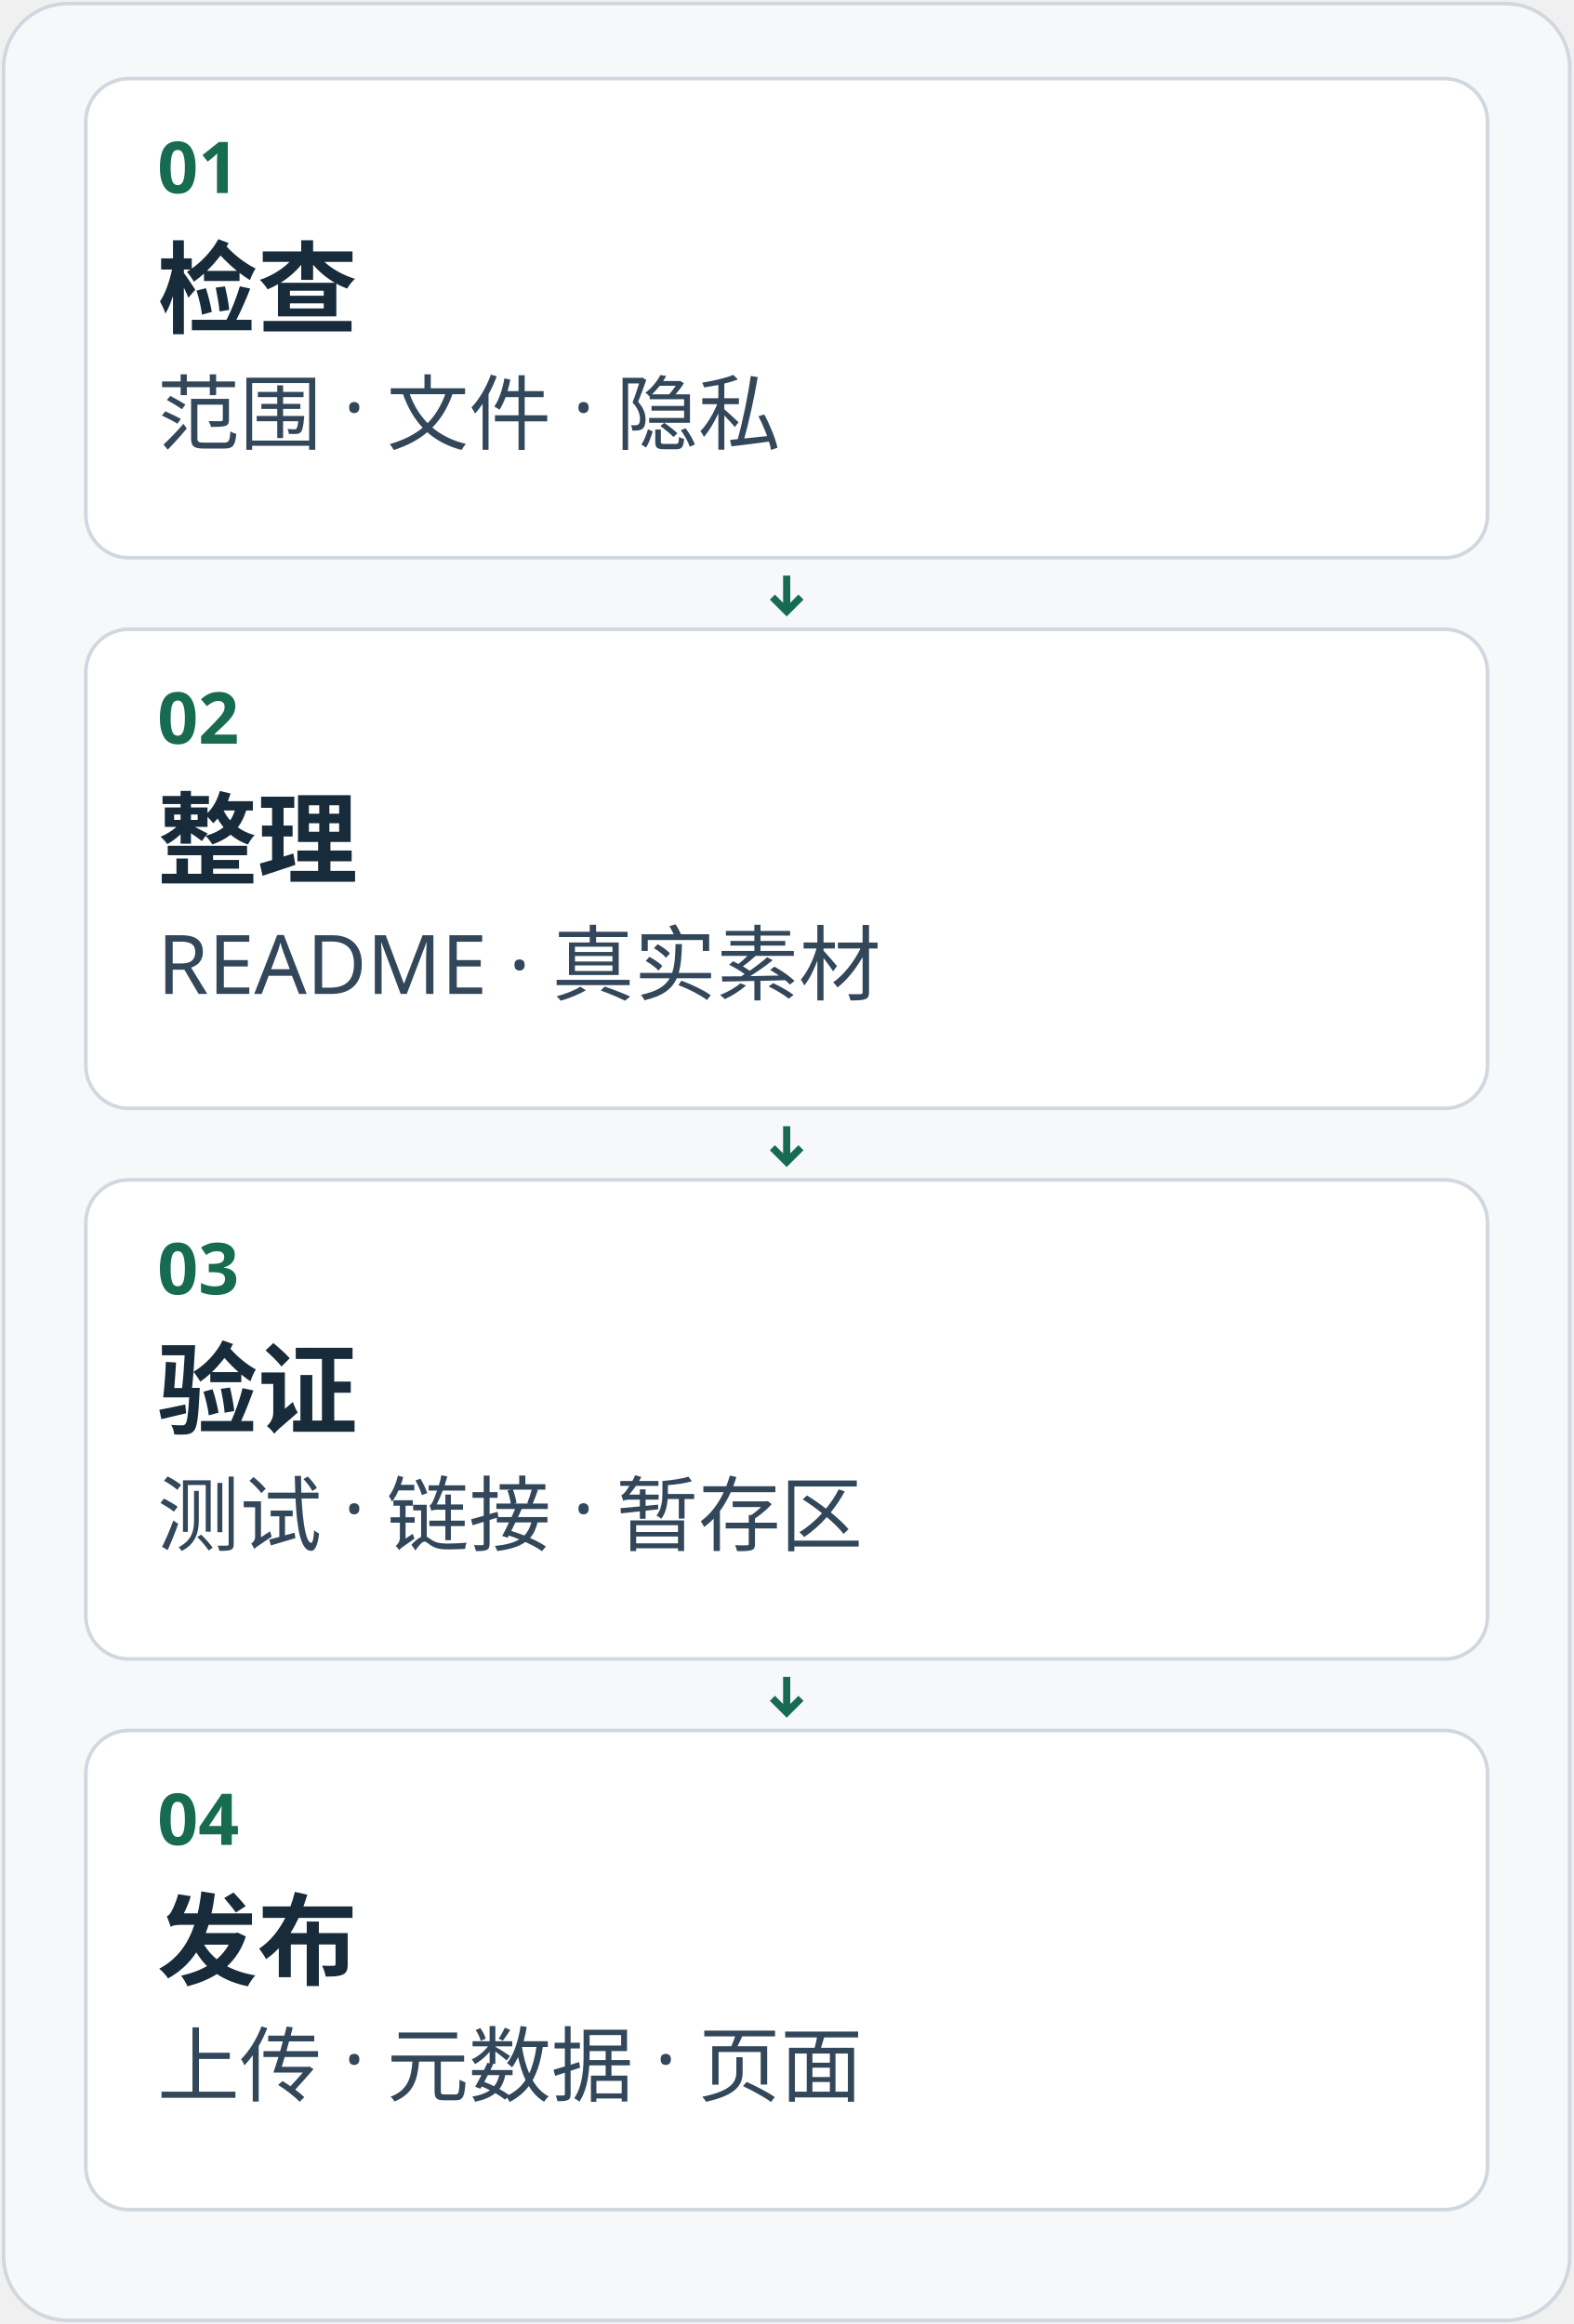
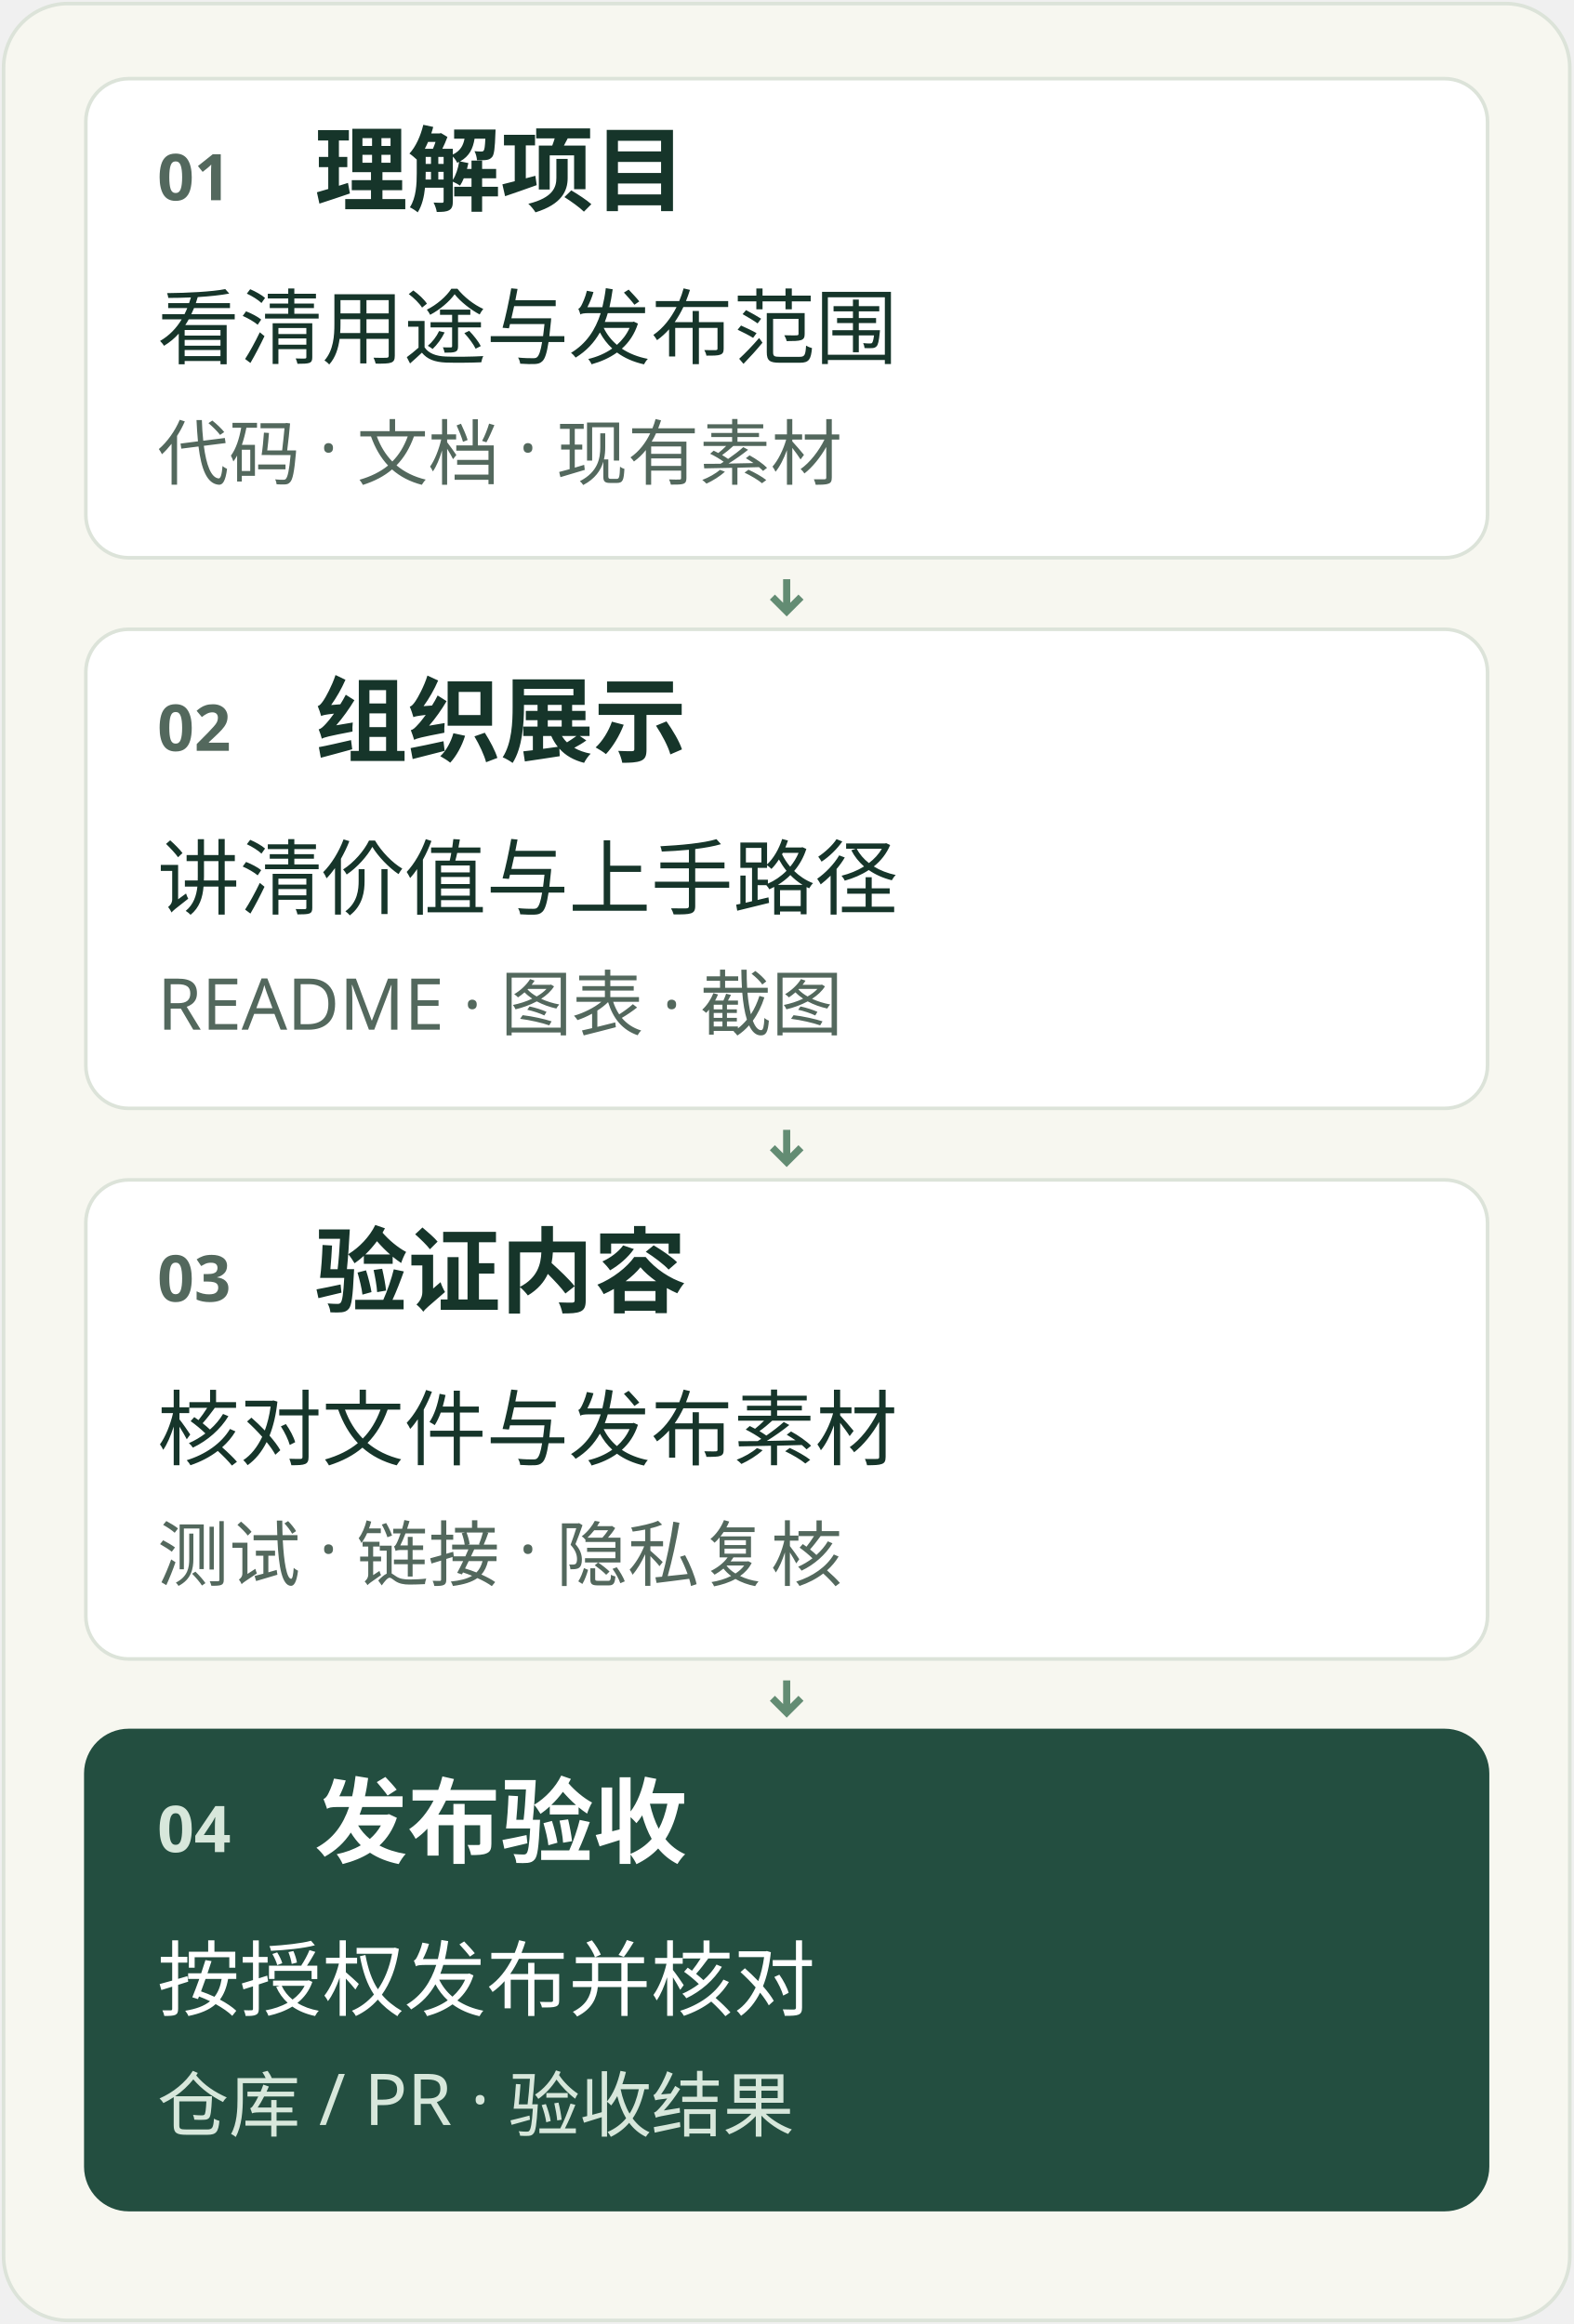
<svg xmlns="http://www.w3.org/2000/svg" width="440" height="650" viewBox="0 0 440 650" role="img" aria-labelledby="title desc">
-   <rect x="1" y="1" width="438" height="648" rx="18" fill="#f6f8fa" stroke="#d0d7de" />
+   <rect x="1" y="1" width="438" height="648" rx="18" fill="#f7f7f0" stroke="#dce3d9" />
  <g font-family="'Segoe UI','Microsoft YaHei',sans-serif">
-     <rect x="24" y="22" width="392" height="134" rx="12" fill="#ffffff" stroke="#d0d7de" />
-     <text x="44" y="54" font-size="20" font-weight="700" fill="#176b50">01</text>
-     <text x="44" y="91" font-size="28" font-weight="700" fill="#172b3a">检查</text>
-     <text x="44" y="124" font-size="23" fill="#33475b">范围 · 文件 · 隐私</text>
-     <path d="M220 161v10m-4-4 4 4 4-4" fill="none" stroke="#176b50" stroke-width="2" />
-     <rect x="24" y="176" width="392" height="134" rx="12" fill="#ffffff" stroke="#d0d7de" />
-     <text x="44" y="208" font-size="20" font-weight="700" fill="#176b50">02</text>
-     <text x="44" y="245" font-size="28" font-weight="700" fill="#172b3a">整理</text>
-     <text x="44" y="278" font-size="23" fill="#33475b">README · 真实素材</text>
-     <path d="M220 315v10m-4-4 4 4 4-4" fill="none" stroke="#176b50" stroke-width="2" />
-     <rect x="24" y="330" width="392" height="134" rx="12" fill="#ffffff" stroke="#d0d7de" />
-     <text x="44" y="362" font-size="20" font-weight="700" fill="#176b50">03</text>
-     <text x="44" y="399" font-size="28" font-weight="700" fill="#172b3a">验证</text>
-     <text x="44" y="432" font-size="23" fill="#33475b">测试 · 链接 · 暂存区</text>
-     <path d="M220 469v10m-4-4 4 4 4-4" fill="none" stroke="#176b50" stroke-width="2" />
-     <rect x="24" y="484" width="392" height="134" rx="12" fill="#ffffff" stroke="#d0d7de" />
-     <text x="44" y="516" font-size="20" font-weight="700" fill="#176b50">04</text>
-     <text x="44" y="553" font-size="28" font-weight="700" fill="#172b3a">发布</text>
-     <text x="44" y="586" font-size="23" fill="#33475b">上传 · 元数据 · 页面</text>
+     <rect x="24" y="22" width="392" height="134" rx="12" fill="#ffffff" stroke="#dce3d9" />
+     <text x="44" y="56" font-size="18" font-weight="700" fill="#53685d">01</text>
+     <text x="88" y="57" font-size="26" font-weight="700" fill="#16352a">理解项目</text>
+     <text x="44" y="100" font-size="23" fill="#16352a">看清用途与发布范围</text>
+     <text x="44" y="134" font-size="20" fill="#53685d">代码 · 文档 · 现有素材</text>
+     <path d="M220 162v9m-4-4 4 4 4-4" fill="none" stroke="#638c73" stroke-width="2" />
+     <rect x="24" y="176" width="392" height="134" rx="12" fill="#ffffff" stroke="#dce3d9" />
+     <text x="44" y="210" font-size="18" font-weight="700" fill="#53685d">02</text>
+     <text x="88" y="211" font-size="26" font-weight="700" fill="#16352a">组织展示</text>
+     <text x="44" y="254" font-size="23" fill="#16352a">讲清价值与上手路径</text>
+     <text x="44" y="288" font-size="20" fill="#53685d">README · 图表 · 截图</text>
+     <path d="M220 316v9m-4-4 4 4 4-4" fill="none" stroke="#638c73" stroke-width="2" />
+     <rect x="24" y="330" width="392" height="134" rx="12" fill="#ffffff" stroke="#dce3d9" />
+     <text x="44" y="364" font-size="18" font-weight="700" fill="#53685d">03</text>
+     <text x="88" y="365" font-size="26" font-weight="700" fill="#16352a">验证内容</text>
+     <text x="44" y="408" font-size="23" fill="#16352a">核对文件与发布素材</text>
+     <text x="44" y="442" font-size="20" fill="#53685d">测试 · 链接 · 隐私复核</text>
+     <path d="M220 470v9m-4-4 4 4 4-4" fill="none" stroke="#638c73" stroke-width="2" />
+     <rect x="24" y="484" width="392" height="134" rx="12" fill="#234e40" stroke="#234e40" />
+     <text x="44" y="518" font-size="18" font-weight="700" fill="#d7e7db">04</text>
+     <text x="88" y="519" font-size="26" font-weight="700" fill="#ffffff">发布验收</text>
+     <text x="44" y="562" font-size="23" fill="#ffffff">按授权发布并核对</text>
+     <text x="44" y="596" font-size="20" fill="#d7e7db">仓库 / PR · 验收结果</text>
  </g>
</svg>
